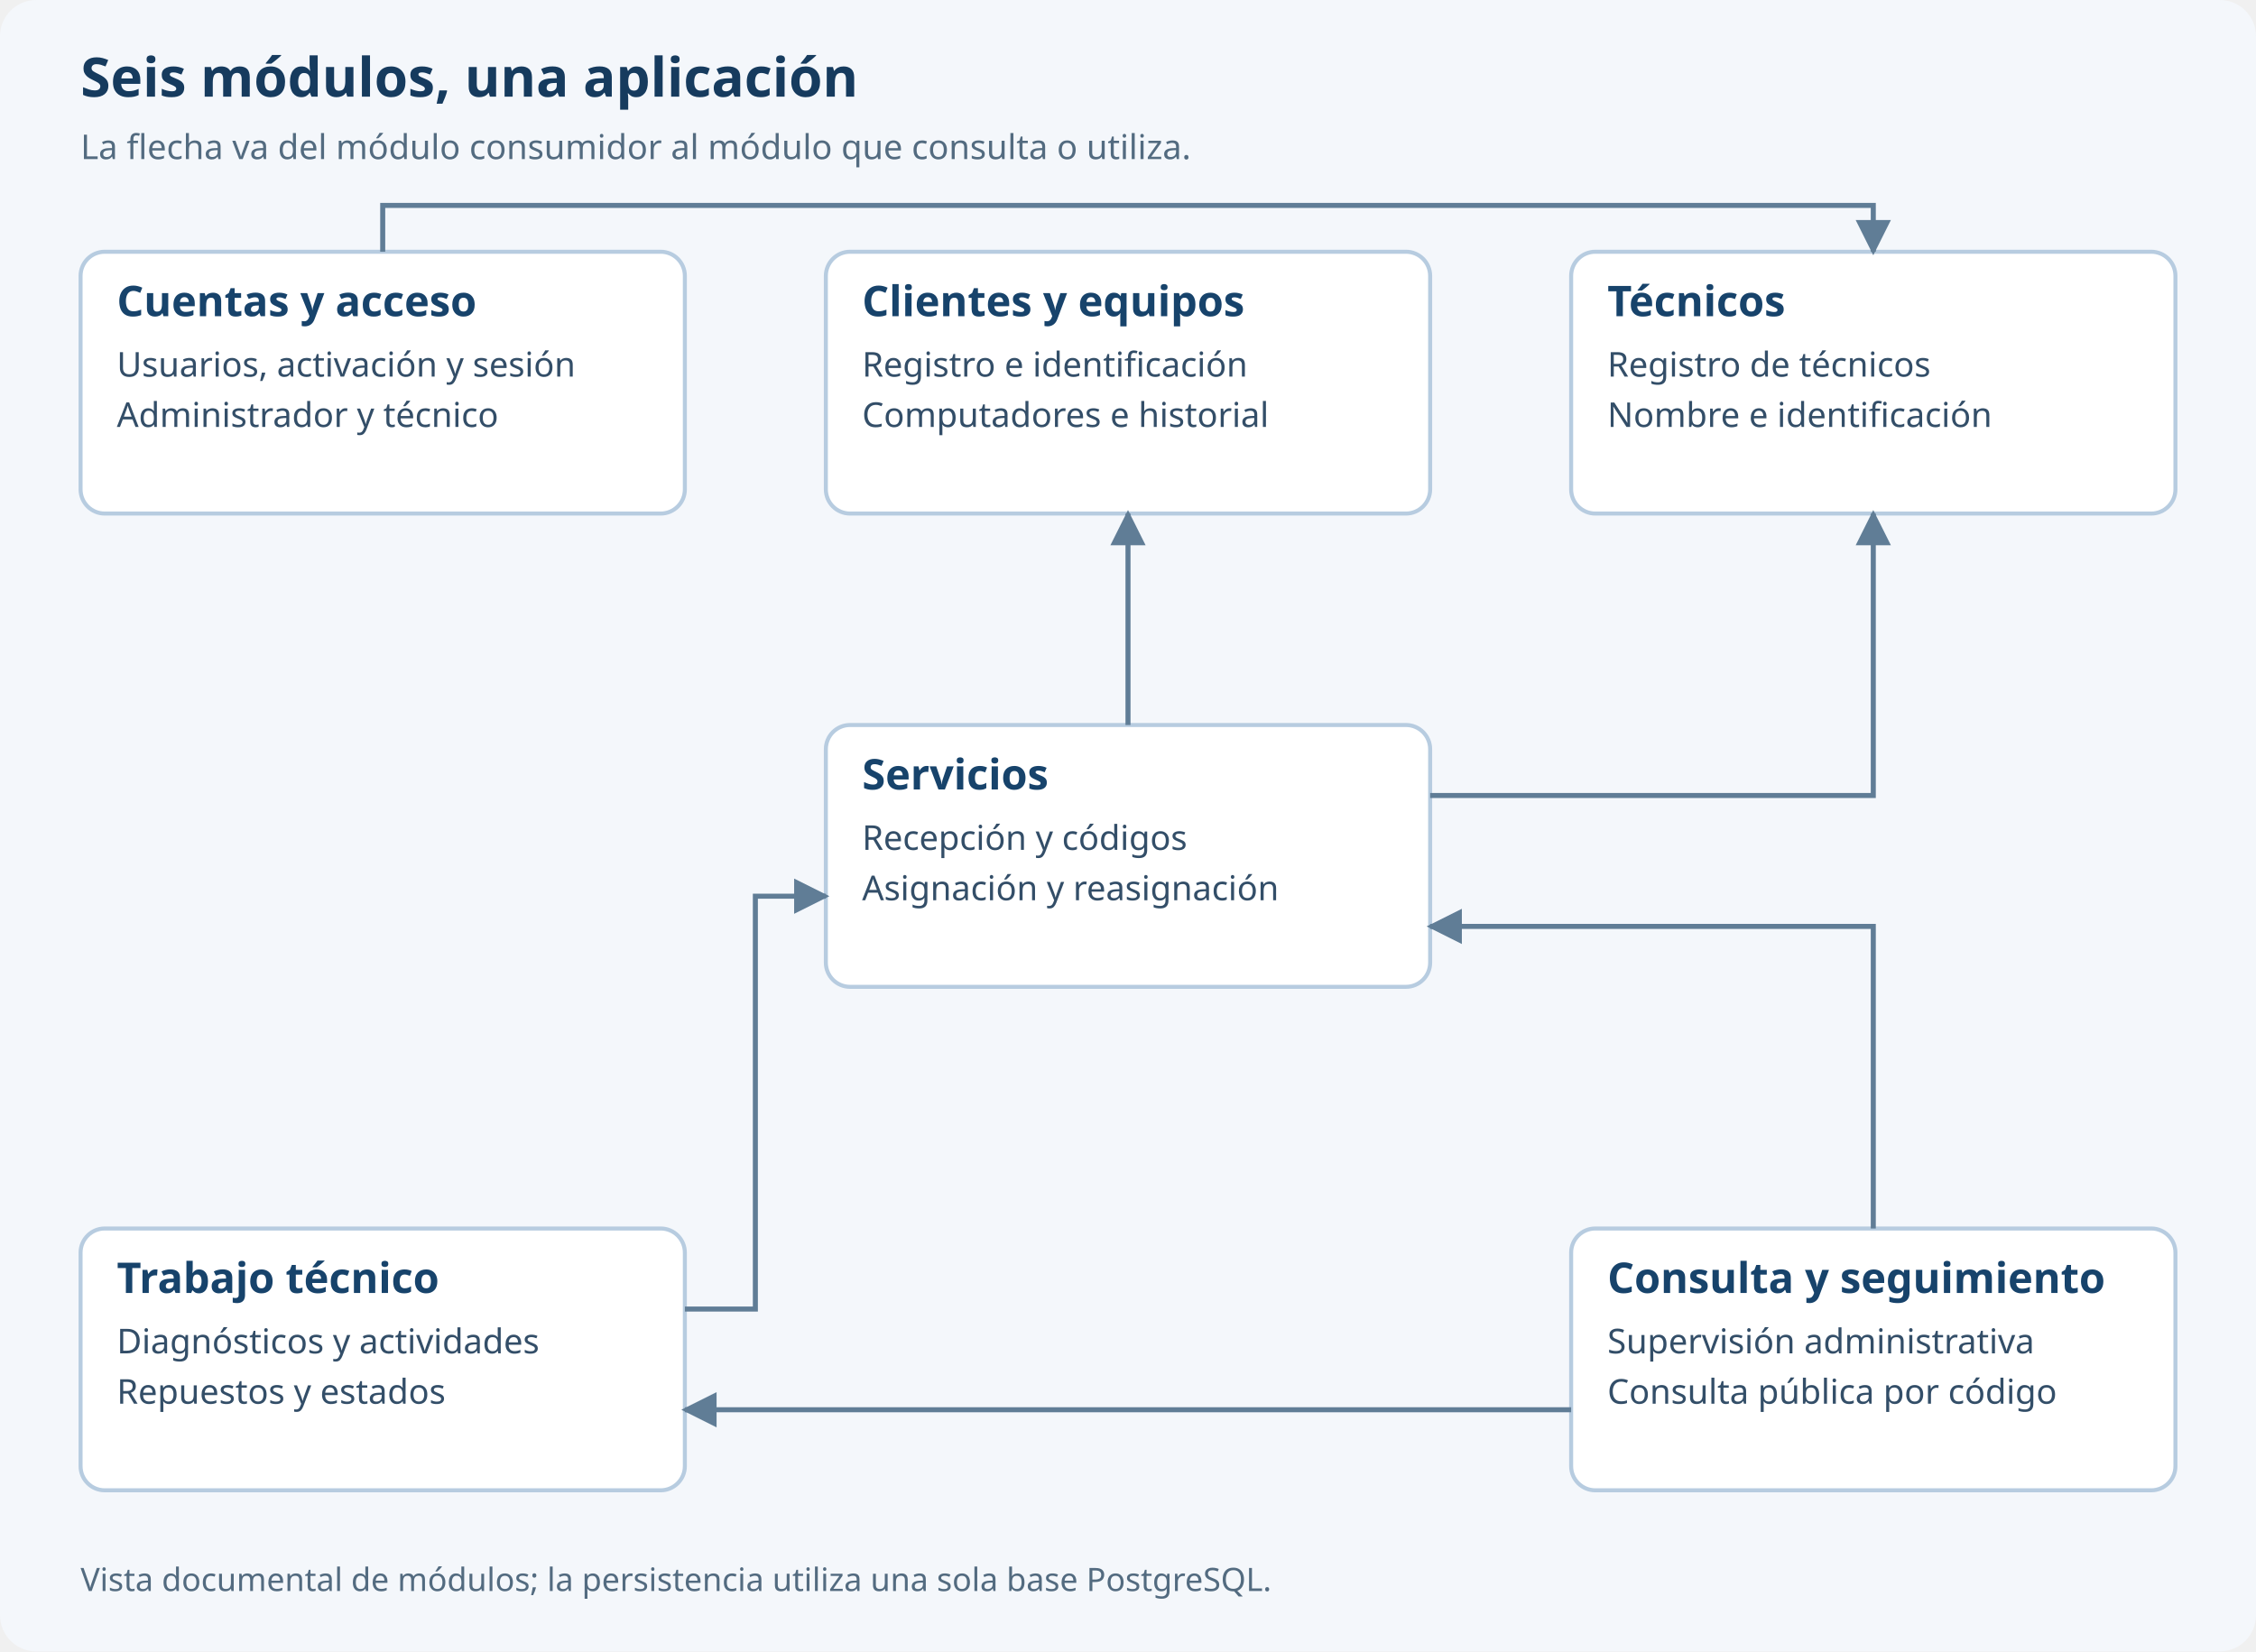
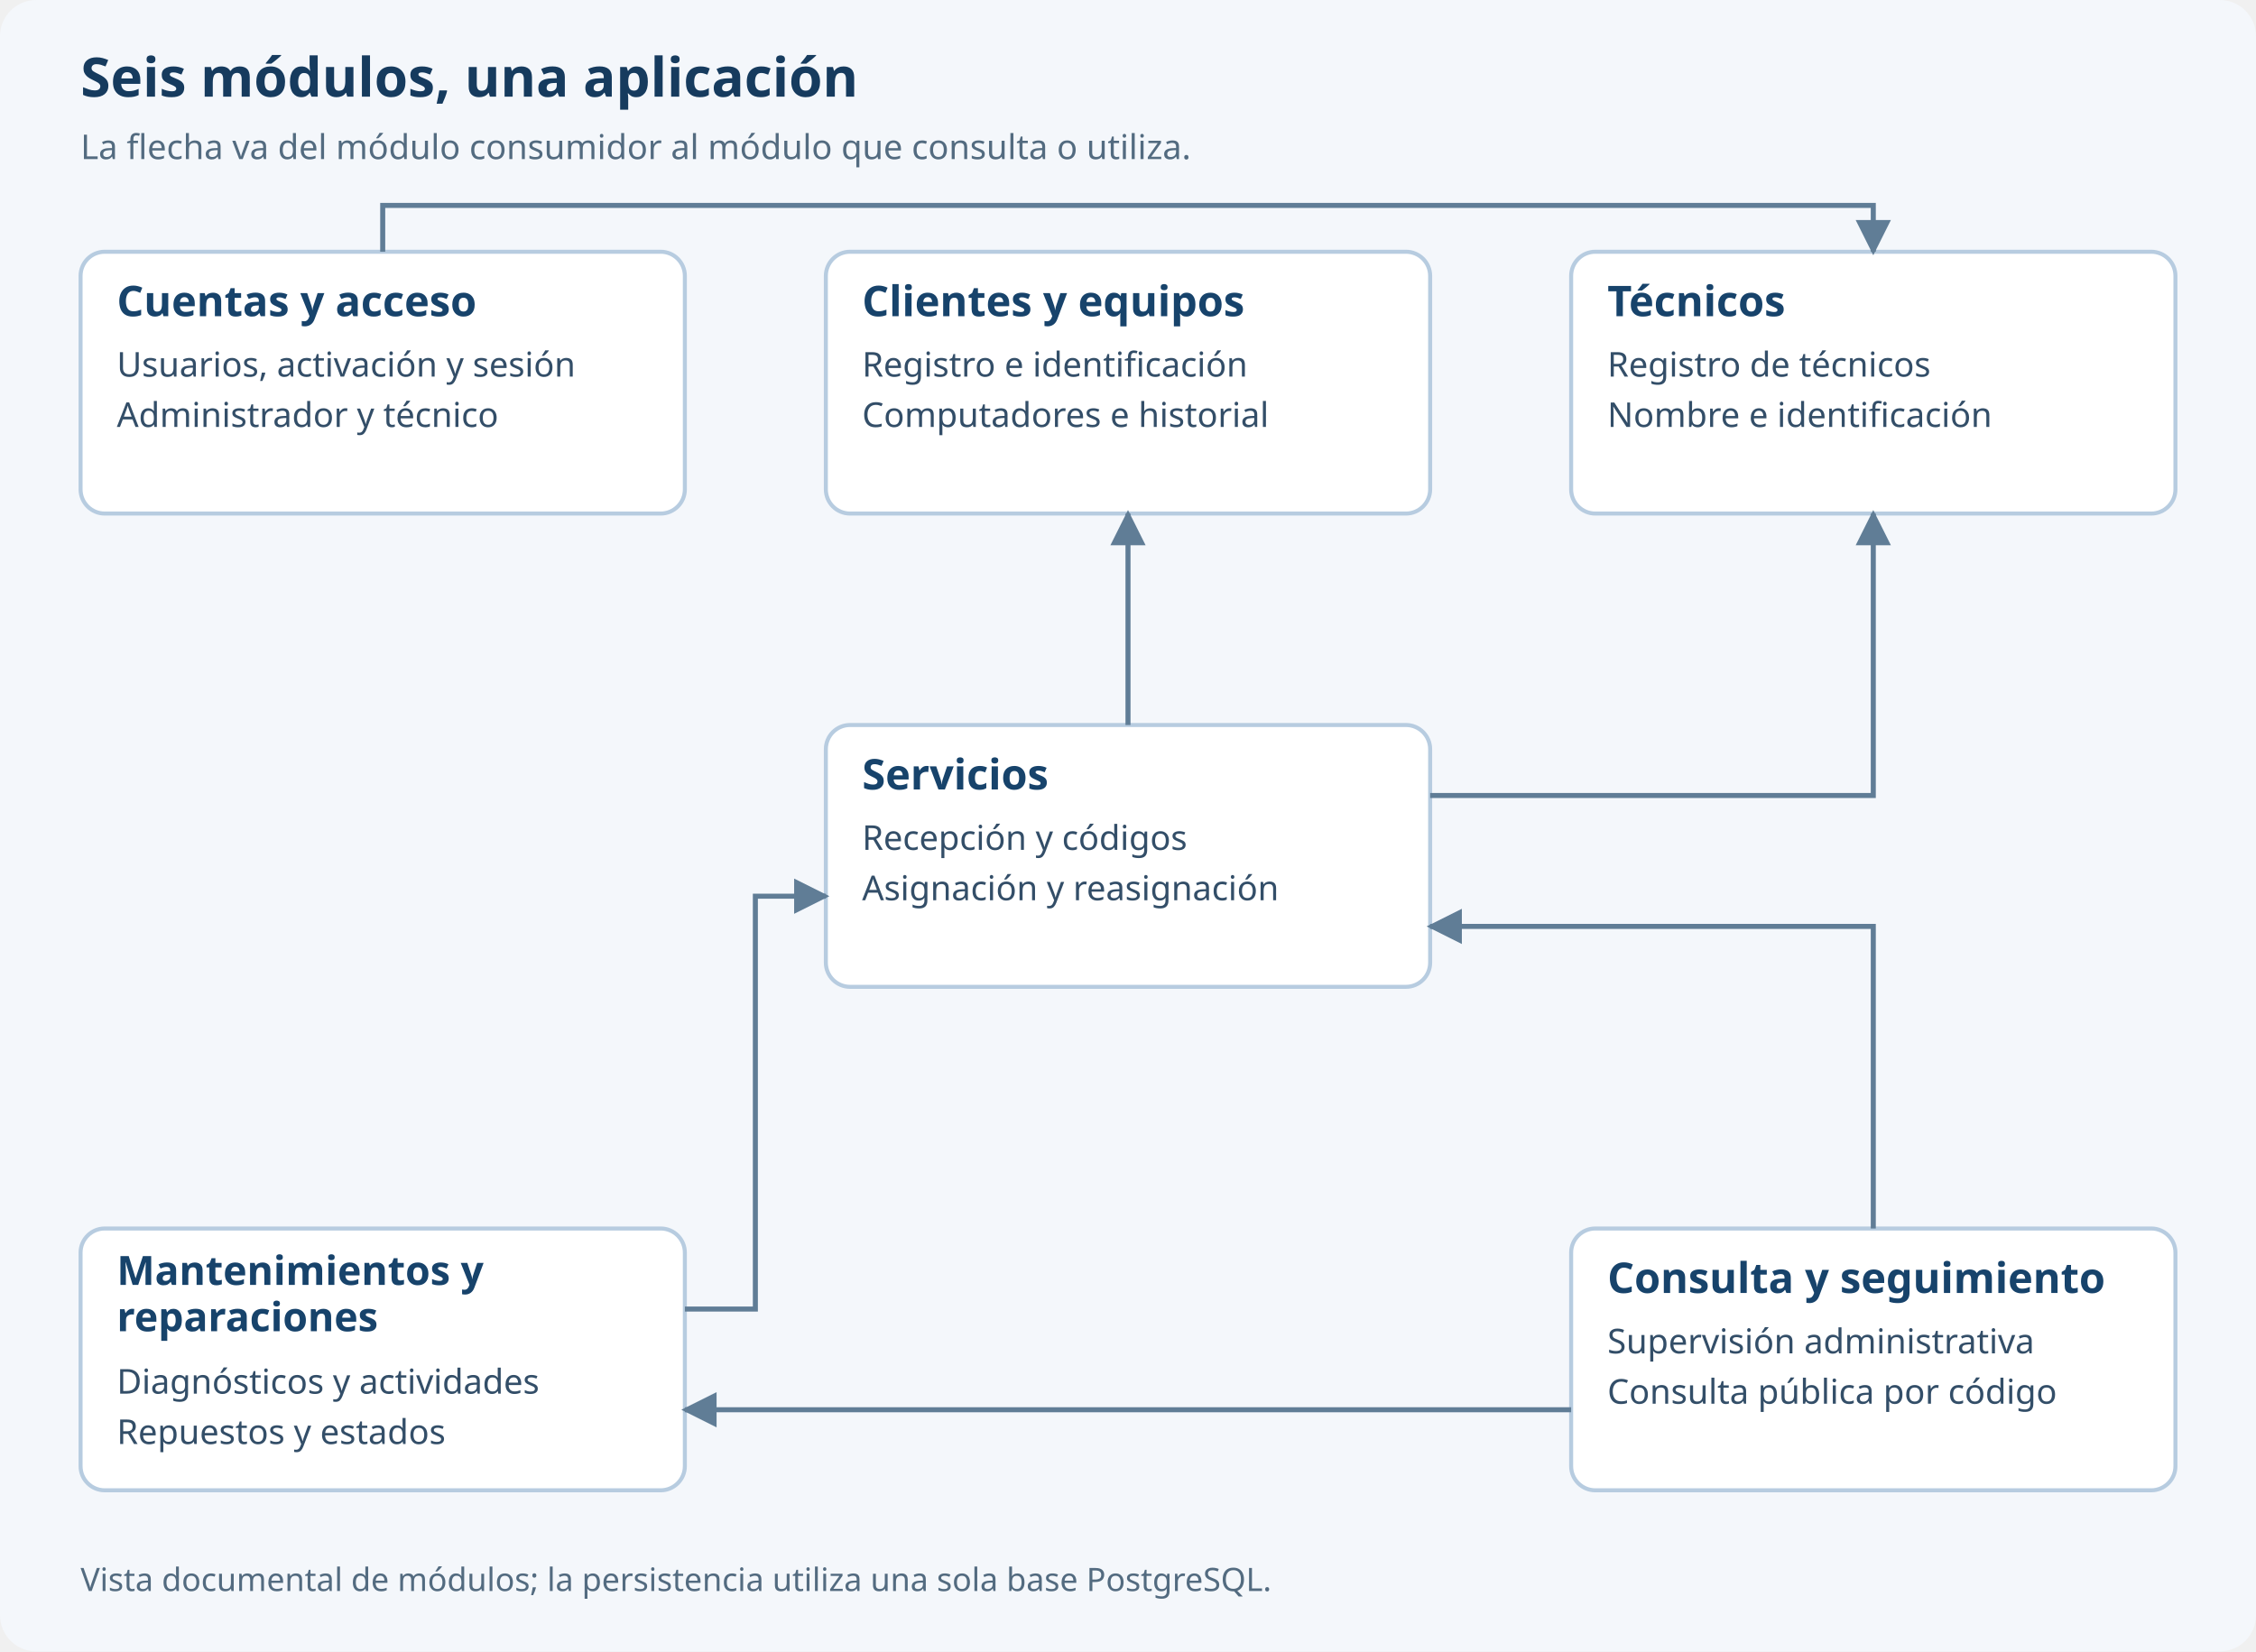
<svg xmlns="http://www.w3.org/2000/svg" viewBox="0 0 1120 820" role="img" aria-labelledby="titulo descripcion">
  <defs>
    <marker id="flecha" viewBox="0 0 10 10" refX="9" refY="5" markerWidth="7" markerHeight="7" orient="auto-start-reverse">
      <path d="M 0 0 L 10 5 L 0 10 z" fill="#607d96" />
    </marker>
  </defs>
  <rect width="1120" height="820" rx="18" fill="#f4f7fb" />
  <text x="40" y="48" font-family="Segoe UI, sans-serif" font-size="27" font-weight="700" fill="#163b5e">Seis módulos, una aplicación</text>
  <text x="40" y="79" font-family="Segoe UI, sans-serif" font-size="17" fill="#536b80">La flecha va del módulo consumidor al módulo que consulta o utiliza.</text>
  <rect x="40" y="125" width="300" height="130" rx="12" fill="#ffffff" stroke="#b7cce0" stroke-width="2" />
  <text x="58" y="157" font-family="Segoe UI, sans-serif" font-size="21" font-weight="650" fill="#17436b">Cuentas y acceso</text>
  <text x="58" y="187" font-family="Segoe UI, sans-serif" font-size="17" fill="#334e68">Usuarios, activación y sesión</text>
  <text x="58" y="212" font-family="Segoe UI, sans-serif" font-size="17" fill="#334e68">Administrador y técnico</text>
  <rect x="410" y="125" width="300" height="130" rx="12" fill="#ffffff" stroke="#b7cce0" stroke-width="2" />
  <text x="428" y="157" font-family="Segoe UI, sans-serif" font-size="21" font-weight="650" fill="#17436b">Clientes y equipos</text>
  <text x="428" y="187" font-family="Segoe UI, sans-serif" font-size="17" fill="#334e68">Registro e identificación</text>
  <text x="428" y="212" font-family="Segoe UI, sans-serif" font-size="17" fill="#334e68">Computadores e historial</text>
  <rect x="780" y="125" width="300" height="130" rx="12" fill="#ffffff" stroke="#b7cce0" stroke-width="2" />
  <text x="798" y="157" font-family="Segoe UI, sans-serif" font-size="21" font-weight="650" fill="#17436b">Técnicos</text>
  <text x="798" y="187" font-family="Segoe UI, sans-serif" font-size="17" fill="#334e68">Registro de técnicos</text>
  <text x="798" y="212" font-family="Segoe UI, sans-serif" font-size="17" fill="#334e68">Nombre e identificación</text>
  <rect x="410" y="360" width="300" height="130" rx="12" fill="#ffffff" stroke="#b7cce0" stroke-width="2" />
  <text x="428" y="392" font-family="Segoe UI, sans-serif" font-size="21" font-weight="650" fill="#17436b">Servicios</text>
  <text x="428" y="422" font-family="Segoe UI, sans-serif" font-size="17" fill="#334e68">Recepción y códigos</text>
  <text x="428" y="447" font-family="Segoe UI, sans-serif" font-size="17" fill="#334e68">Asignación y reasignación</text>
  <rect x="40" y="610" width="300" height="130" rx="12" fill="#ffffff" stroke="#b7cce0" stroke-width="2" />
-   <text x="58" y="642" font-family="Segoe UI, sans-serif" font-size="21" font-weight="650" fill="#17436b">Trabajo técnico</text>
-   <text x="58" y="672" font-family="Segoe UI, sans-serif" font-size="17" fill="#334e68">Diagnósticos y actividades</text>
-   <text x="58" y="697" font-family="Segoe UI, sans-serif" font-size="17" fill="#334e68">Repuestos y estados</text>
+   <text x="58" y="638" font-family="Segoe UI, sans-serif" font-size="20" font-weight="650" fill="#17436b">Mantenimientos y</text>
+   <text x="58" y="661" font-family="Segoe UI, sans-serif" font-size="20" font-weight="650" fill="#17436b">reparaciones</text>
+   <text x="58" y="692" font-family="Segoe UI, sans-serif" font-size="17" fill="#334e68">Diagnósticos y actividades</text>
+   <text x="58" y="717" font-family="Segoe UI, sans-serif" font-size="17" fill="#334e68">Repuestos y estados</text>
  <rect x="780" y="610" width="300" height="130" rx="12" fill="#ffffff" stroke="#b7cce0" stroke-width="2" />
  <text x="798" y="642" font-family="Segoe UI, sans-serif" font-size="21" font-weight="650" fill="#17436b">Consulta y seguimiento</text>
  <text x="798" y="672" font-family="Segoe UI, sans-serif" font-size="17" fill="#334e68">Supervisión administrativa</text>
  <text x="798" y="697" font-family="Segoe UI, sans-serif" font-size="17" fill="#334e68">Consulta pública por código</text>
  <path d="M 190 125 L 190 102 L 930 102 L 930 125" fill="none" stroke="#607d96" stroke-width="2.5" marker-end="url(#flecha)" />
  <path d="M 560 360 L 560 255" fill="none" stroke="#607d96" stroke-width="2.5" marker-end="url(#flecha)" />
  <path d="M 710 395 L 930 395 L 930 255" fill="none" stroke="#607d96" stroke-width="2.5" marker-end="url(#flecha)" />
  <path d="M 340 650 L 375 650 L 375 445 L 410 445" fill="none" stroke="#607d96" stroke-width="2.5" marker-end="url(#flecha)" />
  <path d="M 930 610 L 930 460 L 710 460" fill="none" stroke="#607d96" stroke-width="2.5" marker-end="url(#flecha)" />
  <path d="M 780 700 L 340 700" fill="none" stroke="#607d96" stroke-width="2.5" marker-end="url(#flecha)" />
  <text x="40" y="790" font-family="Segoe UI, sans-serif" font-size="16" fill="#536b80">Vista documental de módulos; la persistencia utiliza una sola base PostgreSQL.</text>
</svg>
